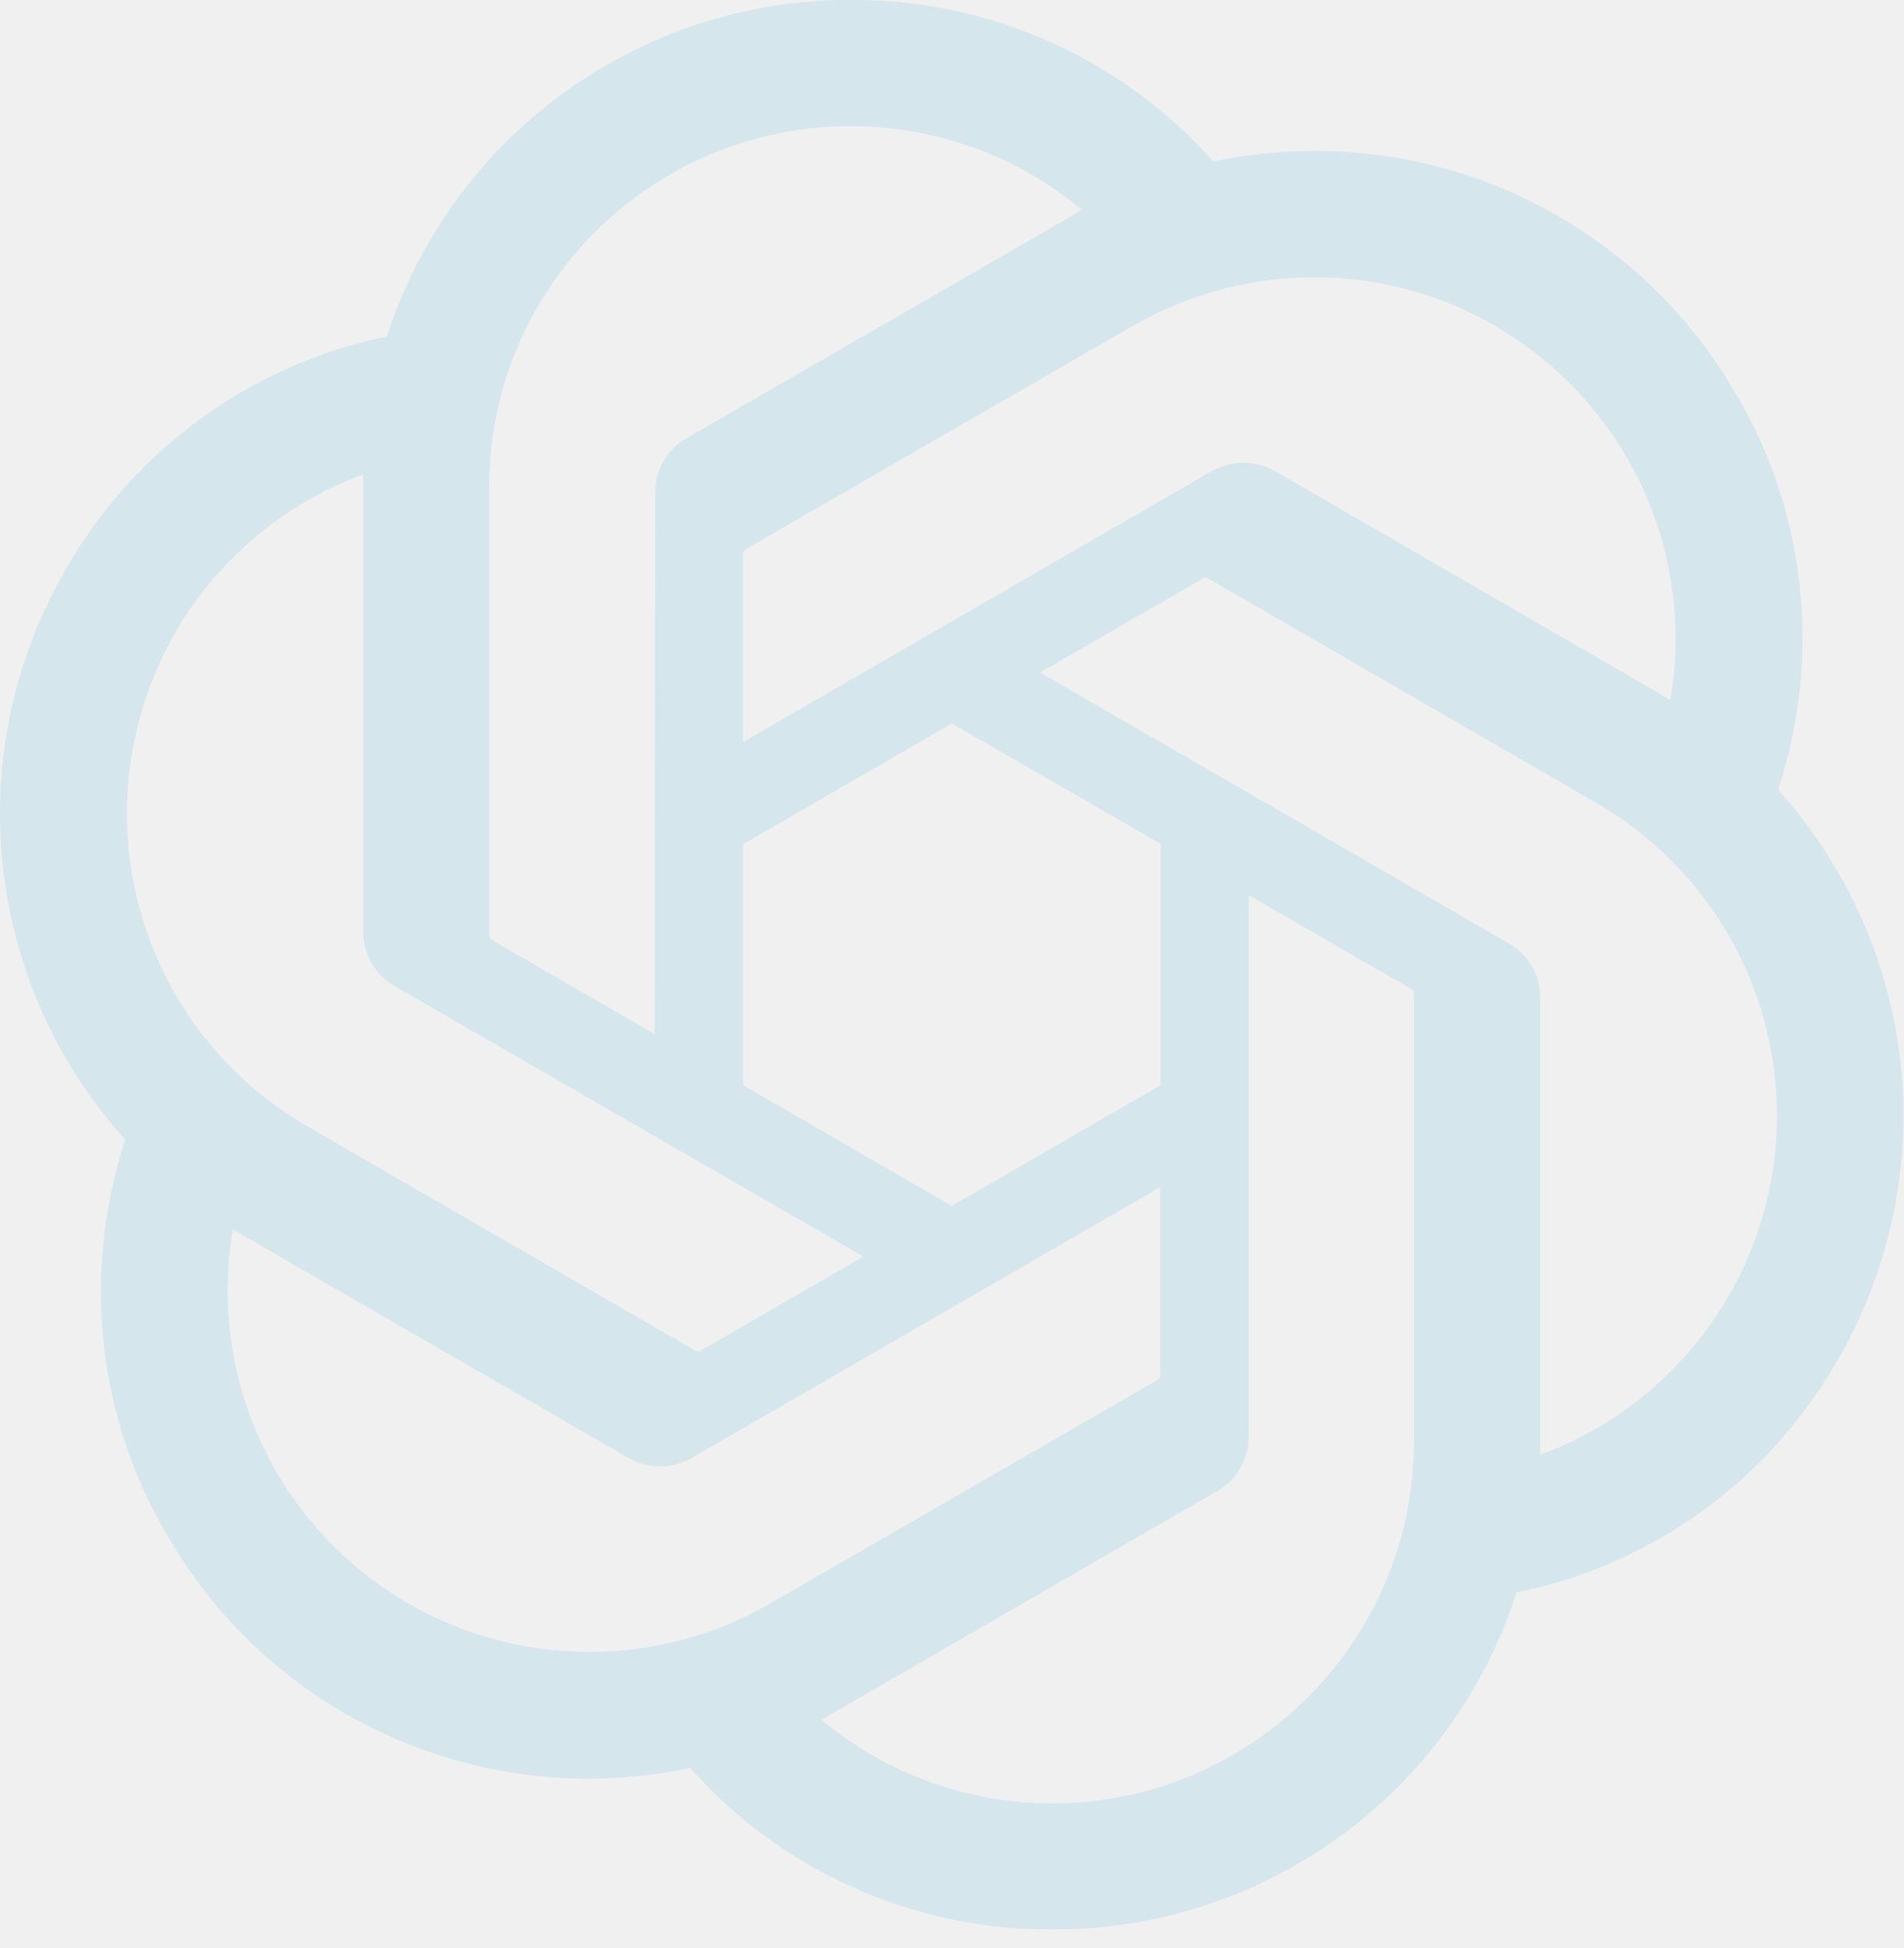
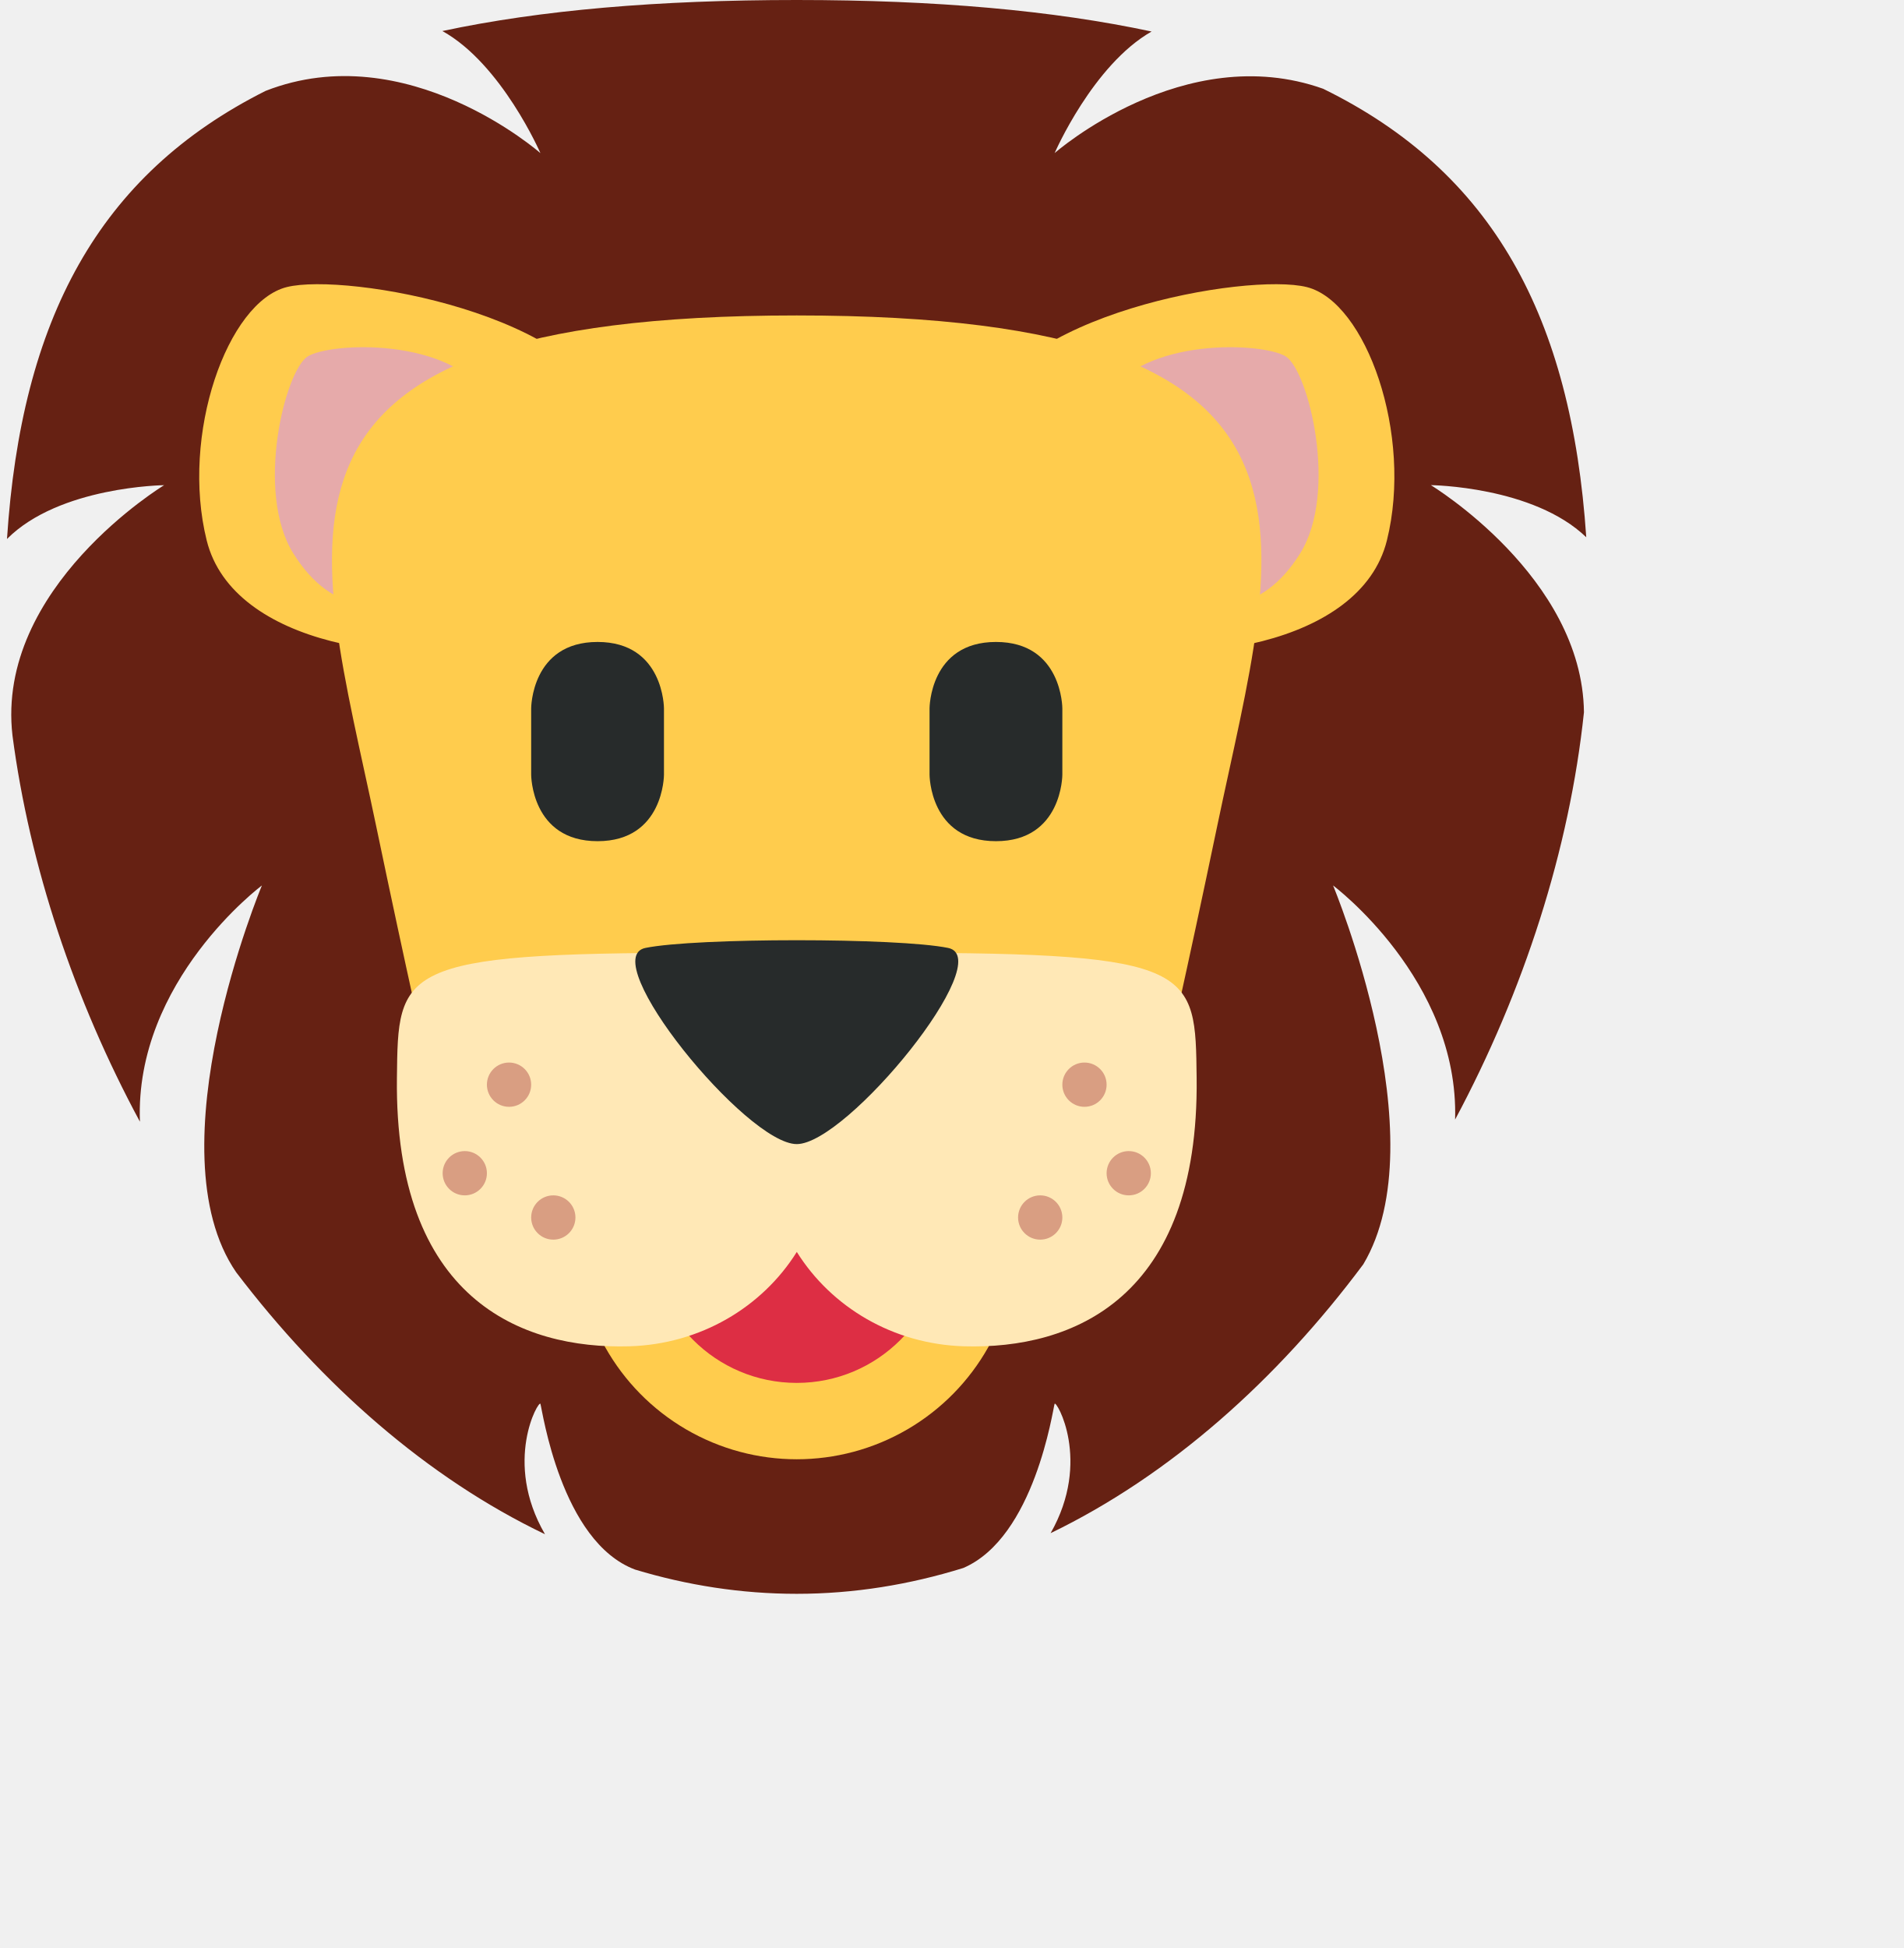
- <svg xmlns="http://www.w3.org/2000/svg" xmlns:xlink="http://www.w3.org/1999/xlink" width="43" height="44" viewBox="0 0 43 44" fill="none">
-   <defs>
-     <rect id="path_0" x="0" y="0" width="43" height="43.58" />
-   </defs>
-   <g opacity="1" transform="translate(0 0.000001981943)  rotate(0 21.5 21.79007)">
-     <mask id="bg-mask-0" fill="white">
-       <use xlink:href="#path_0" />
-     </mask>
-     <g mask="url(#bg-mask-0)">
-       <path id="分组 1" fill-rule="evenodd" style="fill:#8BCAE0" transform="translate(0 0)  rotate(0 21.5 21.79007)" opacity="0.27" d="M40.17 17.84L40.17 17.84C40.53 16.73 40.72 15.57 40.72 14.41C40.72 12.48 40.21 10.58 39.23 8.92C37.27 5.51 33.64 3.41 29.71 3.41C28.94 3.41 28.16 3.49 27.41 3.65C25.35 1.33 22.39 0 19.29 0L19.22 0L19.19 0C14.43 0 10.21 3.07 8.74 7.6C5.68 8.23 3.03 10.15 1.48 12.87C0.51 14.54 0 16.45 0 18.38C0 21.1 1.01 23.73 2.83 25.74C2.47 26.85 2.28 28.01 2.28 29.17C2.28 31.1 2.79 33 3.77 34.66C6.14 38.8 10.92 40.93 15.59 39.93C17.65 42.25 20.61 43.58 23.71 43.58L23.78 43.58L23.81 43.58C28.57 43.58 32.8 40.51 34.26 35.97C37.33 35.35 39.97 33.43 41.52 30.71C42.49 29.03 43 27.13 43 25.2C43 22.48 41.99 19.86 40.17 17.84Z M18.817 38.695C18.727 38.745 18.647 38.795 18.557 38.845C20.017 40.065 21.867 40.735 23.777 40.735L23.787 40.735C28.287 40.725 31.937 37.065 31.947 32.565L31.947 22.435C31.937 22.385 31.907 22.355 31.877 22.335L28.207 20.215L28.207 32.455C28.207 32.965 27.937 33.435 27.487 33.685L18.817 38.695Z M17.393 36.223L26.163 31.163C26.203 31.133 26.223 31.093 26.223 31.053L26.213 31.053L26.213 26.813L15.623 32.933C15.183 33.183 14.643 33.183 14.203 32.933L5.523 27.923C5.443 27.873 5.323 27.803 5.263 27.763C5.183 28.223 5.143 28.693 5.143 29.163C5.143 30.593 5.523 31.993 6.233 33.233L6.233 33.233C7.703 35.763 10.393 37.313 13.313 37.313C14.743 37.313 16.153 36.943 17.393 36.223Z M8.206 11.013C8.206 10.923 8.206 10.783 8.206 10.713C6.416 11.373 4.906 12.643 3.956 14.293L3.956 14.293C3.246 15.533 2.866 16.943 2.866 18.373C2.866 21.293 4.416 23.983 6.946 25.443L15.716 30.513C15.756 30.533 15.806 30.533 15.836 30.503L19.506 28.383L8.916 22.273C8.476 22.023 8.206 21.553 8.206 21.043L8.206 21.033L8.206 11.013Z M36.055 18.13L27.285 13.06C27.245 13.04 27.195 13.05 27.165 13.07L23.495 15.19L34.085 21.31C34.525 21.56 34.795 22.02 34.795 22.53C34.795 22.53 34.795 22.54 34.795 22.54L34.795 32.86C38.005 31.68 40.145 28.62 40.145 25.2C40.145 22.28 38.585 19.59 36.055 18.13Z M16.834 12.412C16.805 12.442 16.785 12.482 16.785 12.522L16.785 12.522L16.785 16.762L27.375 10.642C27.595 10.522 27.845 10.452 28.095 10.452C28.345 10.452 28.584 10.522 28.805 10.642L37.484 15.662C37.565 15.712 37.654 15.762 37.734 15.812L37.734 15.812C37.815 15.352 37.855 14.892 37.855 14.432C37.855 9.922 34.194 6.262 29.684 6.262C28.255 6.262 26.855 6.642 25.605 7.352L16.834 12.412Z M19.221 2.849C14.711 2.849 11.051 6.499 11.051 11.009L11.051 21.139C11.061 21.189 11.081 21.219 11.121 21.239L14.791 23.359L14.801 11.129L14.801 11.119C14.801 10.619 15.071 10.149 15.511 9.899L24.191 4.889C24.261 4.839 24.381 4.779 24.441 4.739C22.981 3.519 21.131 2.849 19.221 2.849Z M16.783 24.51L21.503 27.24L26.223 24.51L26.223 19.06L21.503 16.34L16.783 19.07L16.783 24.51Z " />
-     </g>
-   </g>
+ <svg xmlns="http://www.w3.org/2000/svg" width="43" height="44" fill="none" aria-hidden="true" role="img" class="iconify iconify--twemoji" preserveAspectRatio="xMidYMid meet">
+   <path fill="#662113" d="M32.325 10.958s2.315.024 3.511 1.177c-.336-4.971-2.104-8.249-5.944-10.13c-3.141-1.119-6.066 1.453-6.066 1.453s.862-1.99 2.19-2.746C23.789.236 21.146 0 18 0c-3.136 0-5.785.227-8.006.701c1.341.745 2.215 2.758 2.215 2.758S9.194.803 6 2.053C2.221 3.949.481 7.223.158 12.174c1.183-1.19 3.55-1.215 3.55-1.215S-.105 13.267.282 16.614c.387 2.947 1.394 5.967 2.879 8.722C3.039 22.15 5.917 20 5.917 20s-2.492 5.96-.581 8.738c1.935 2.542 4.313 4.641 6.976 5.916c-.955-1.645-.136-3.044-.103-2.945c.042.125.459 3.112 2.137 3.743c1.178.356 2.4.548 3.654.548c1.292 0 2.55-.207 3.761-.583c1.614-.691 2.024-3.585 2.064-3.708c.032-.098.843 1.287-.09 2.921c2.706-1.309 5.118-3.463 7.064-6.073c1.699-2.846-.683-8.557-.683-8.557s2.85 2.13 2.757 5.288c1.556-2.906 2.585-6.104 2.911-9.2c-.035-3.061-3.459-5.13-3.459-5.13z" />
+   <path fill="#FFCC4D" d="M13.859 9.495c.596 2.392.16 4.422-2.231 5.017c-2.392.596-6.363.087-6.958-2.304c-.596-2.392.469-5.39 1.81-5.724c1.341-.334 6.784.62 7.379 3.011zm9.104 18.432a4.964 4.964 0 1 1-9.927-.001a4.964 4.964 0 0 1 9.927.001z" />
+   <path fill="#DD2E44" d="M21.309 27.927a3.309 3.309 0 1 1-6.618 0a3.309 3.309 0 0 1 6.618 0z" />
+   <path fill="#E6AAAA" d="M11.052 8.997a2.976 2.976 0 0 1-.946 4.1c-1.394.871-2.608.797-3.479-.596c-.871-1.394-.186-4.131.324-4.45c.51-.319 3.23-.448 4.101.946z" />
+   <path fill="#FFCC4D" d="M22.141 9.495c-.596 2.392-.159 4.422 2.232 5.017c2.392.596 6.363.087 6.959-2.304c.596-2.392-.47-5.39-1.811-5.724c-1.342-.334-6.786.62-7.38 3.011z" />
+   <path fill="#E6AAAA" d="M24.948 8.997a2.976 2.976 0 0 0 .945 4.1c1.394.871 2.608.797 3.479-.596c.871-1.394.185-4.131-.324-4.45c-.51-.319-3.229-.448-4.1.946z" />
+   <path fill="#FFCC4D" d="M18 7.125h-.002C5.167 7.126 7.125 12.083 8.5 18.667C9.875 25.25 10.384 27 10.384 27h15.228s.51-1.75 1.885-8.333C28.872 12.083 30.829 7.126 18 7.125z" />
+   <path fill="#272B2B" d="M12 16s0-1.5 1.5-1.5S15 16 15 16v1.5s0 1.5-1.5 1.5s-1.5-1.5-1.5-1.5V16zm9 0s0-1.5 1.5-1.5S24 16 24 16v1.5s0 1.5-1.5 1.5s-1.5-1.5-1.5-1.5V16z" />
+   <path fill="#FFE8B6" d="M20.168 21.521c-1.598 0-1.385.848-2.168 2.113c-.783-1.266-.571-2.113-2.168-2.113c-6.865 0-6.837.375-6.865 2.828c-.058 4.986 2.802 6.132 5.257 6.06c1.597-.048 2.994-.88 3.777-2.131c.783 1.251 2.179 2.083 3.776 2.131c2.455.072 5.315-1.073 5.257-6.06c-.029-2.453-.001-2.828-6.866-2.828z" />
+   <path fill="#272B2B" d="M14.582 21.411c-1.14.233 2.279 4.431 3.418 4.431s4.559-4.198 3.419-4.431c-1.14-.232-5.698-.232-6.837 0z" />
+   <circle fill="#D99E82" cx="11.5" cy="24.5" r=".5" />
+   <circle fill="#D99E82" cx="10.5" cy="26.5" r=".5" />
+   <circle fill="#D99E82" cx="12.5" cy="27.5" r=".5" />
+   <circle fill="#D99E82" cx="24.5" cy="24.5" r=".5" />
+   <circle fill="#D99E82" cx="25.5" cy="26.5" r=".5" />
+   <circle fill="#D99E82" cx="23.5" cy="27.5" r=".5" />
</svg>
